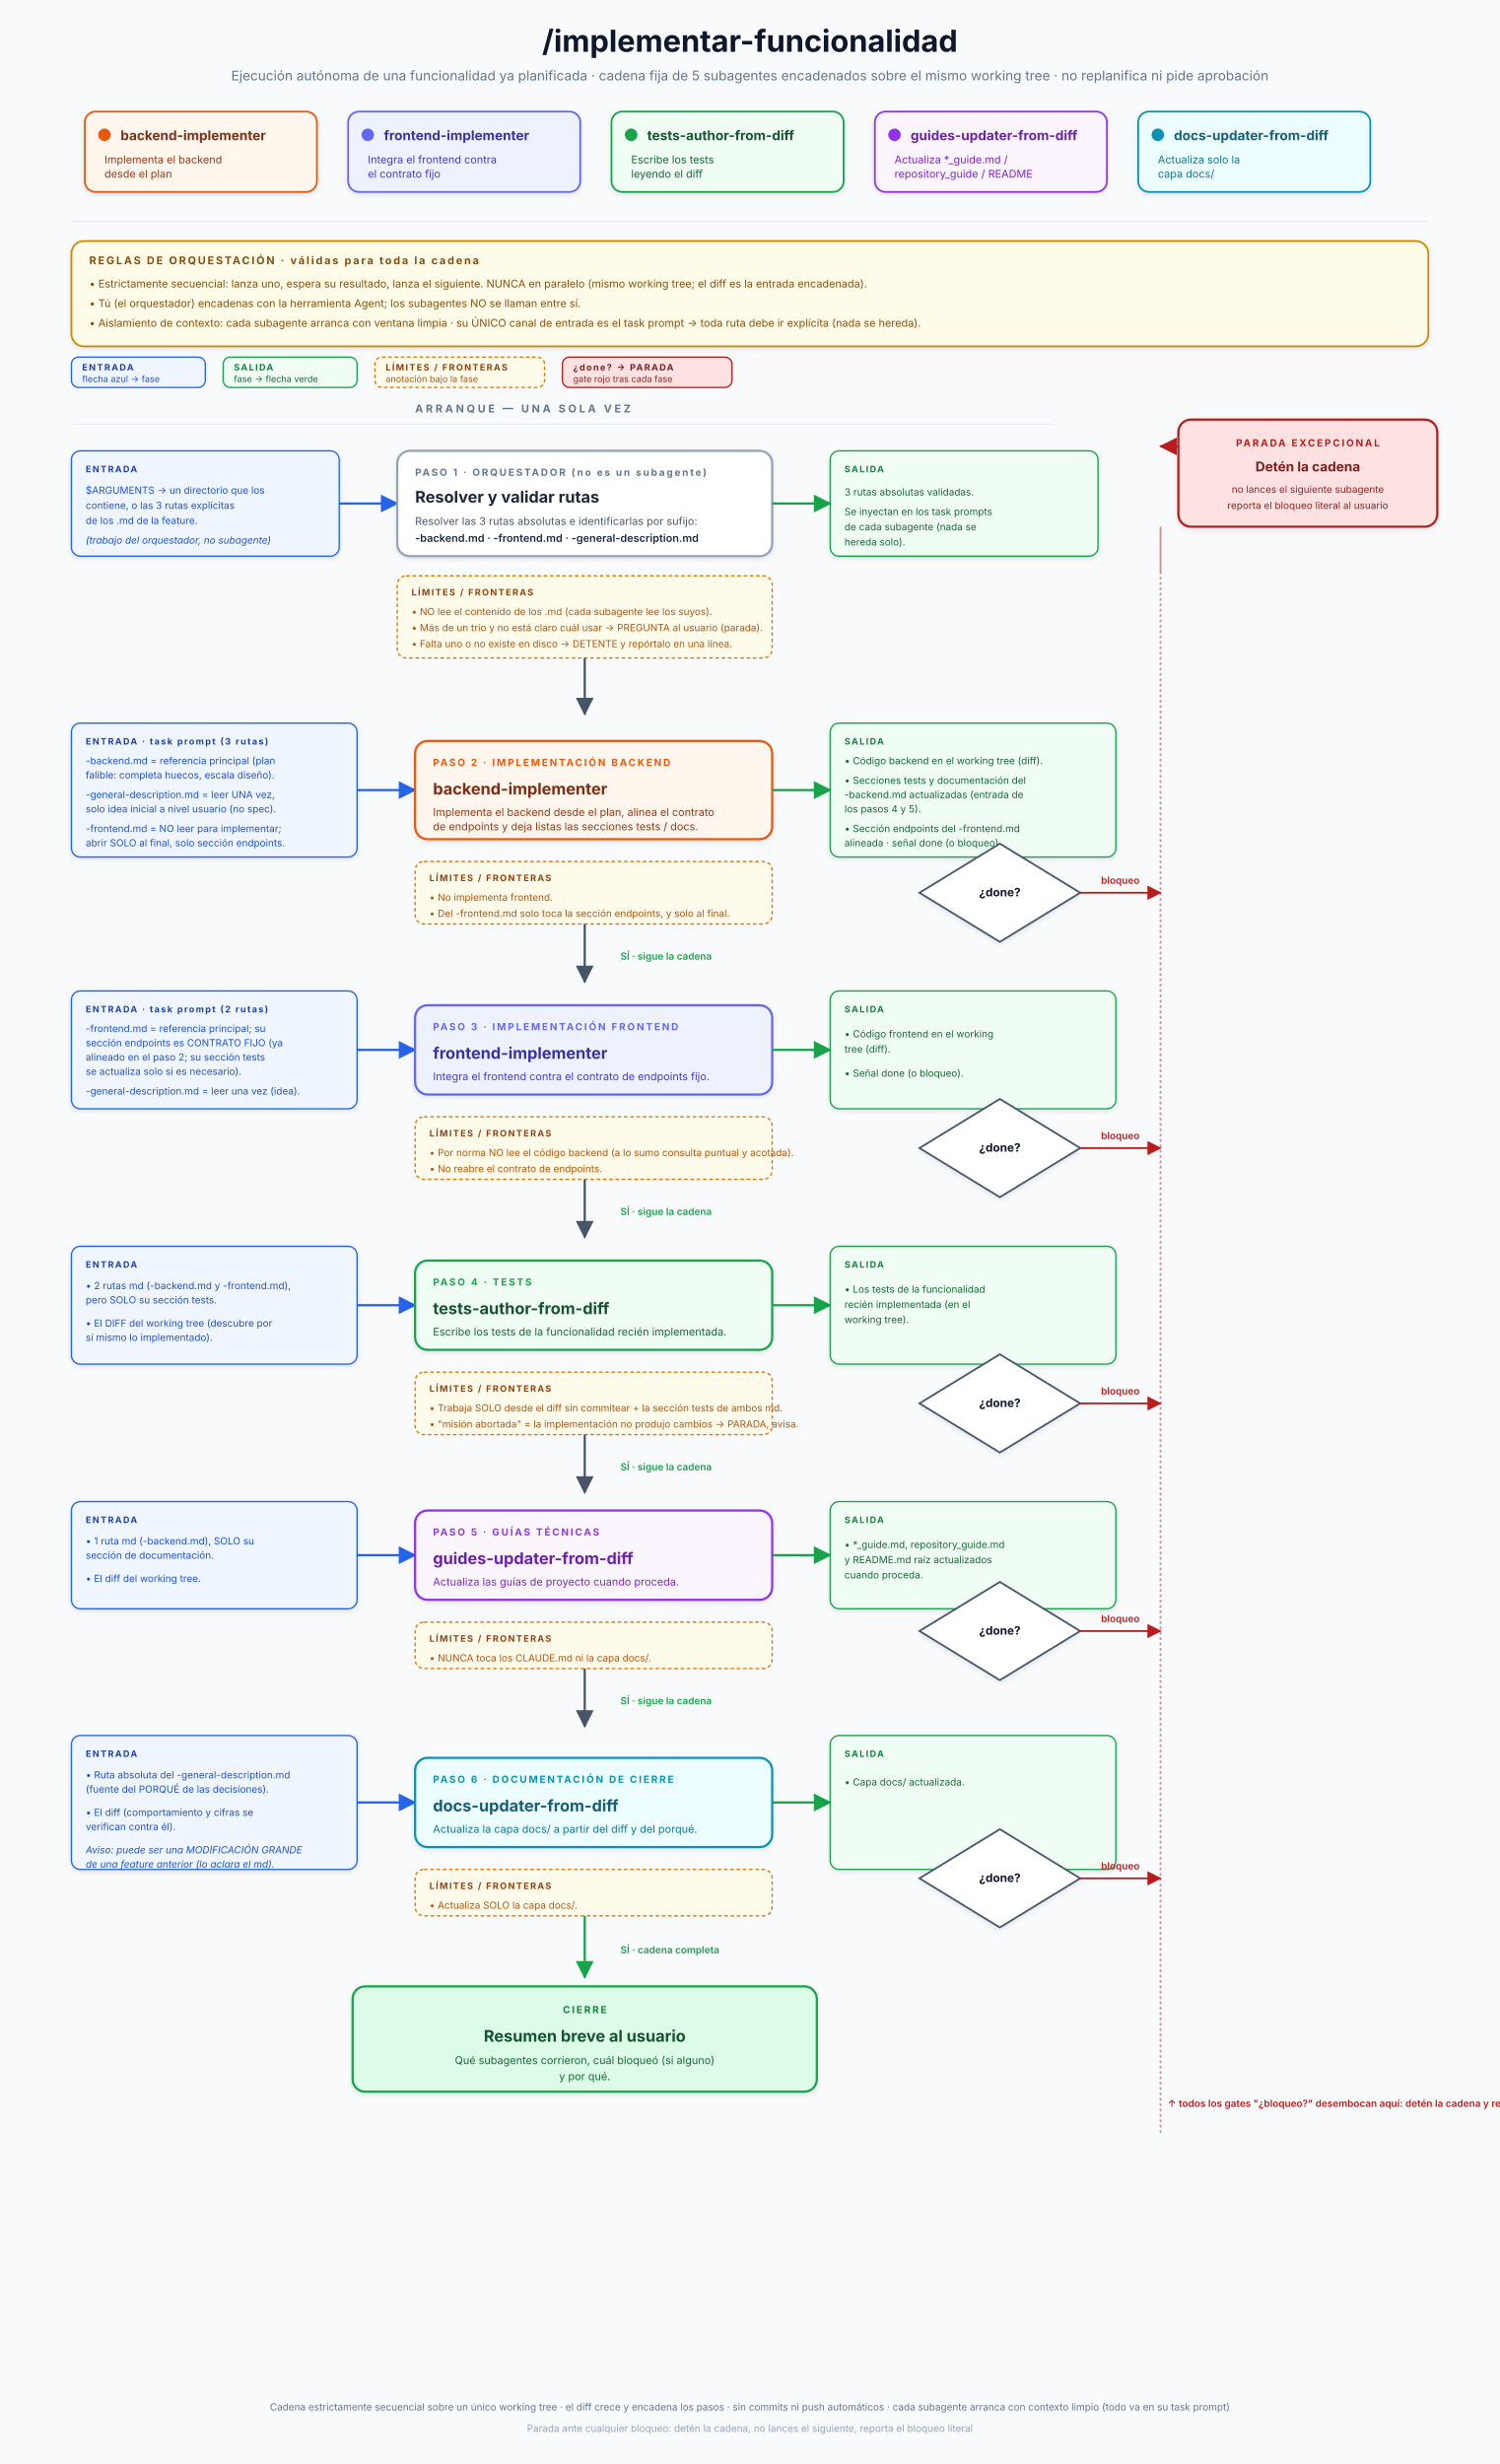
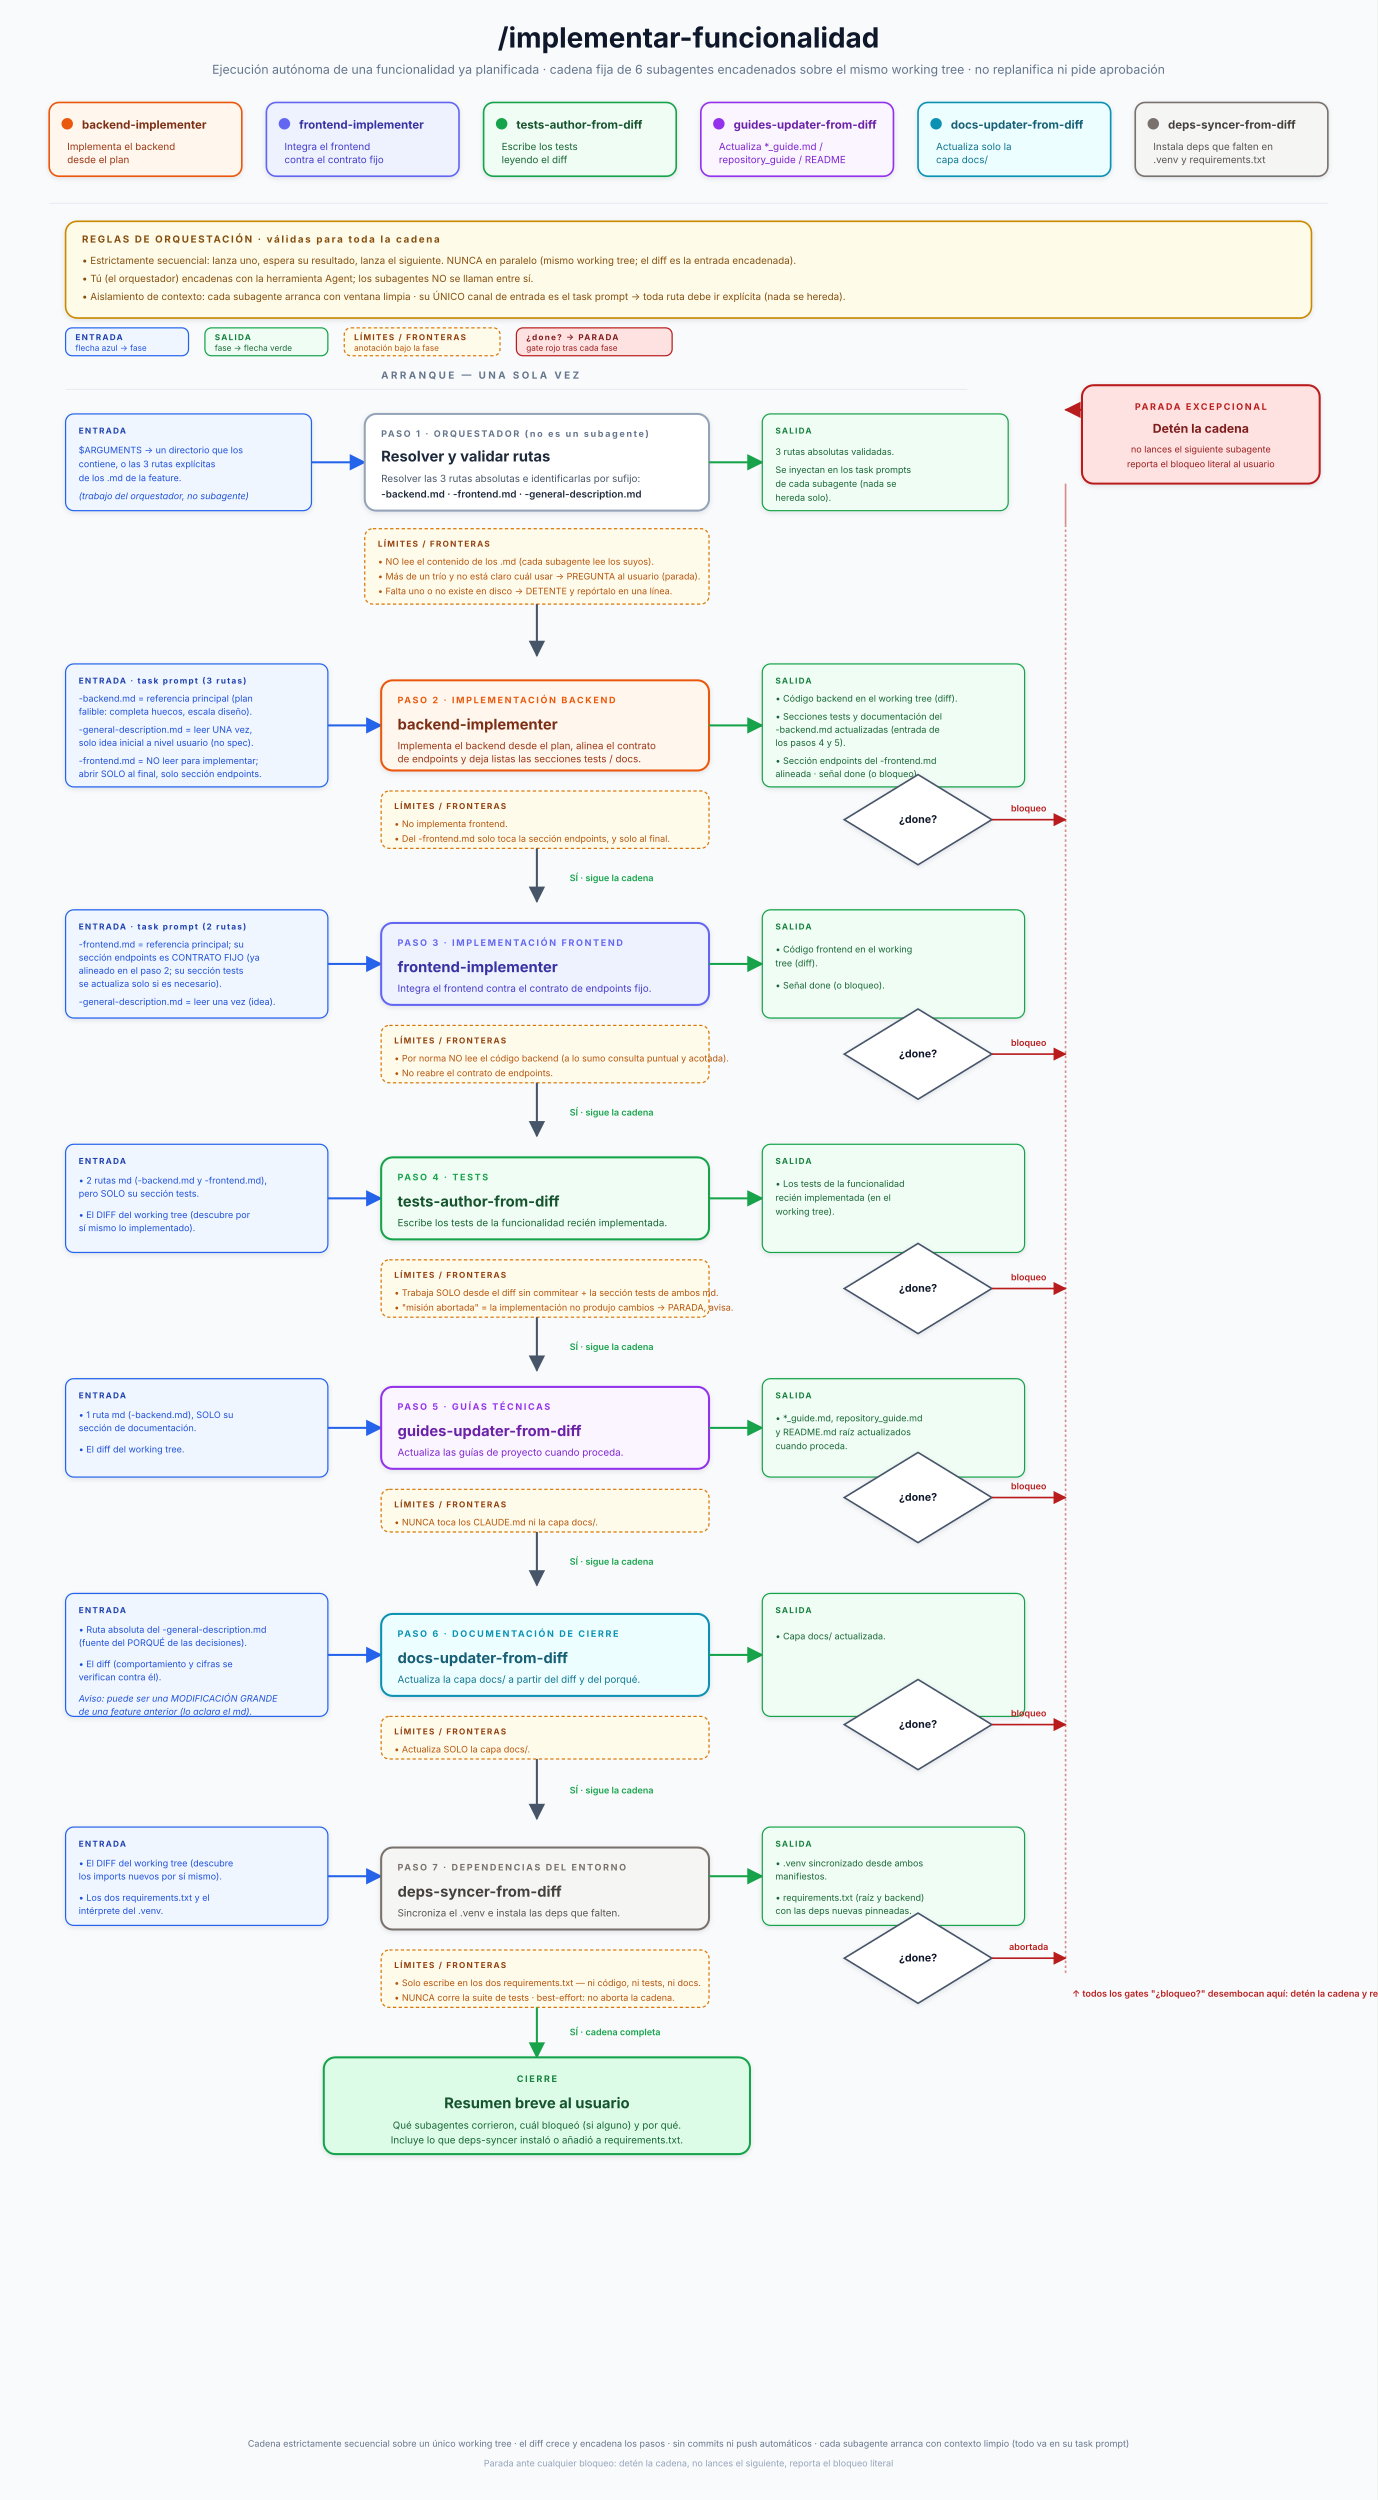
- <svg xmlns="http://www.w3.org/2000/svg" viewBox="0 0 1680 2760" font-family="'Inter','Segoe UI',system-ui,sans-serif">
+ <svg xmlns="http://www.w3.org/2000/svg" viewBox="0 0 1680 3050" font-family="'Inter','Segoe UI',system-ui,sans-serif">
  <defs>
    <marker id="arrow" viewBox="0 0 12 12" refX="11" refY="6" markerWidth="8" markerHeight="8" orient="auto-start-reverse">
      <path d="M0,0 L12,6 L0,12 Z" fill="#475569" />
    </marker>
    <marker id="arrow-success" viewBox="0 0 12 12" refX="11" refY="6" markerWidth="8" markerHeight="8" orient="auto-start-reverse">
      <path d="M0,0 L12,6 L0,12 Z" fill="#16a34a" />
    </marker>
    <marker id="arrow-loop" viewBox="0 0 12 12" refX="11" refY="6" markerWidth="8" markerHeight="8" orient="auto-start-reverse">
      <path d="M0,0 L12,6 L0,12 Z" fill="#2563eb" />
    </marker>
    <marker id="arrow-stop" viewBox="0 0 12 12" refX="11" refY="6" markerWidth="8" markerHeight="8" orient="auto-start-reverse">
      <path d="M0,0 L12,6 L0,12 Z" fill="#b91c1c" />
    </marker>
    <marker id="arrow-retry" viewBox="0 0 12 12" refX="11" refY="6" markerWidth="8" markerHeight="8" orient="auto-start-reverse">
      <path d="M0,0 L12,6 L0,12 Z" fill="#9333ea" />
    </marker>
    <filter id="shadow" x="-15%" y="-15%" width="130%" height="130%">
      <feDropShadow dx="0" dy="2" stdDeviation="3" flood-color="#0f172a" flood-opacity="0.10" />
    </filter>
  </defs>
-   <rect width="1680" height="2760" fill="#f8fafc" />
+   <rect width="1680" height="3050" fill="#f8fafc" />
  <text x="840" y="58" text-anchor="middle" font-size="34" font-weight="700" fill="#0f172a">/implementar-funcionalidad</text>
-   <text x="840" y="90" text-anchor="middle" font-size="15" fill="#64748b">Ejecución autónoma de una funcionalidad ya planificada · cadena fija de 5 subagentes encadenados sobre el mismo working tree · no replanifica ni pide aprobación</text>
-   <g transform="translate(95,125)" filter="url(#shadow)">
-     <rect width="260" height="90" rx="12" fill="#fff7ed" stroke="#ea580c" stroke-width="2" />
+   <text x="840" y="90" text-anchor="middle" font-size="15" fill="#64748b">Ejecución autónoma de una funcionalidad ya planificada · cadena fija de 6 subagentes encadenados sobre el mismo working tree · no replanifica ni pide aprobación</text>
+   <g transform="translate(60,125)" filter="url(#shadow)">
+     <rect width="235" height="90" rx="12" fill="#fff7ed" stroke="#ea580c" stroke-width="2" />
    <circle cx="22" cy="26" r="7" fill="#ea580c" />
-     <text x="40" y="32" font-size="15" font-weight="700" fill="#7c2d12">backend-implementer</text>
+     <text x="40" y="32" font-size="14" font-weight="700" fill="#7c2d12">backend-implementer</text>
    <text x="22" y="58" font-size="12" fill="#9a3412">Implementa el backend</text>
    <text x="22" y="74" font-size="12" fill="#9a3412">desde el plan</text>
  </g>
-   <g transform="translate(390,125)" filter="url(#shadow)">
-     <rect width="260" height="90" rx="12" fill="#eef2ff" stroke="#6366f1" stroke-width="2" />
+   <g transform="translate(325,125)" filter="url(#shadow)">
+     <rect width="235" height="90" rx="12" fill="#eef2ff" stroke="#6366f1" stroke-width="2" />
    <circle cx="22" cy="26" r="7" fill="#6366f1" />
-     <text x="40" y="32" font-size="15" font-weight="700" fill="#3730a3">frontend-implementer</text>
-     <text x="22" y="58" font-size="12" fill="#4338ca">Integra el frontend contra</text>
-     <text x="22" y="74" font-size="12" fill="#4338ca">el contrato fijo</text>
-   </g>
-   <g transform="translate(685,125)" filter="url(#shadow)">
-     <rect width="260" height="90" rx="12" fill="#f0fdf4" stroke="#16a34a" stroke-width="2" />
+     <text x="40" y="32" font-size="14" font-weight="700" fill="#3730a3">frontend-implementer</text>
+     <text x="22" y="58" font-size="12" fill="#4338ca">Integra el frontend</text>
+     <text x="22" y="74" font-size="12" fill="#4338ca">contra el contrato fijo</text>
+   </g>
+   <g transform="translate(590,125)" filter="url(#shadow)">
+     <rect width="235" height="90" rx="12" fill="#f0fdf4" stroke="#16a34a" stroke-width="2" />
    <circle cx="22" cy="26" r="7" fill="#16a34a" />
-     <text x="40" y="32" font-size="15" font-weight="700" fill="#14532d">tests-author-from-diff</text>
+     <text x="40" y="32" font-size="14" font-weight="700" fill="#14532d">tests-author-from-diff</text>
    <text x="22" y="58" font-size="12" fill="#166534">Escribe los tests</text>
    <text x="22" y="74" font-size="12" fill="#166534">leyendo el diff</text>
  </g>
-   <g transform="translate(980,125)" filter="url(#shadow)">
-     <rect width="260" height="90" rx="12" fill="#faf5ff" stroke="#9333ea" stroke-width="2" />
+   <g transform="translate(855,125)" filter="url(#shadow)">
+     <rect width="235" height="90" rx="12" fill="#faf5ff" stroke="#9333ea" stroke-width="2" />
    <circle cx="22" cy="26" r="7" fill="#9333ea" />
-     <text x="40" y="32" font-size="15" font-weight="700" fill="#6b21a8">guides-updater-from-diff</text>
+     <text x="40" y="32" font-size="14" font-weight="700" fill="#6b21a8">guides-updater-from-diff</text>
    <text x="22" y="58" font-size="12" fill="#7e22ce">Actualiza *_guide.md /</text>
    <text x="22" y="74" font-size="12" fill="#7e22ce">repository_guide / README</text>
  </g>
-   <g transform="translate(1275,125)" filter="url(#shadow)">
-     <rect width="260" height="90" rx="12" fill="#ecfeff" stroke="#0891b2" stroke-width="2" />
+   <g transform="translate(1120,125)" filter="url(#shadow)">
+     <rect width="235" height="90" rx="12" fill="#ecfeff" stroke="#0891b2" stroke-width="2" />
    <circle cx="22" cy="26" r="7" fill="#0891b2" />
-     <text x="40" y="32" font-size="15" font-weight="700" fill="#155e75">docs-updater-from-diff</text>
+     <text x="40" y="32" font-size="14" font-weight="700" fill="#155e75">docs-updater-from-diff</text>
    <text x="22" y="58" font-size="12" fill="#0e7490">Actualiza solo la</text>
    <text x="22" y="74" font-size="12" fill="#0e7490">capa docs/</text>
  </g>
-   <line x1="80" y1="248" x2="1600" y2="248" stroke="#e2e8f0" stroke-width="1" />
+   <g transform="translate(1385,125)" filter="url(#shadow)">
+     <rect width="235" height="90" rx="12" fill="#f5f5f4" stroke="#78716c" stroke-width="2" />
+     <circle cx="22" cy="26" r="7" fill="#78716c" />
+     <text x="40" y="32" font-size="14" font-weight="700" fill="#44403c">deps-syncer-from-diff</text>
+     <text x="22" y="58" font-size="12" fill="#57534e">Instala deps que falten en</text>
+     <text x="22" y="74" font-size="12" fill="#57534e">.venv y requirements.txt</text>
+   </g>
+   <line x1="60" y1="248" x2="1620" y2="248" stroke="#e2e8f0" stroke-width="1" />
  <g filter="url(#shadow)">
    <rect x="80" y="270" width="1520" height="118" rx="14" fill="#fefce8" stroke="#ca8a04" stroke-width="2" />
    <text x="100" y="296" font-size="12" font-weight="700" fill="#854d0e" letter-spacing="2">REGLAS DE ORQUESTACIÓN · válidas para toda la cadena</text>
    <text x="100" y="322" font-size="12" fill="#854d0e">• Estrictamente secuencial: lanza uno, espera su resultado, lanza el siguiente. NUNCA en paralelo (mismo working tree; el diff es la entrada encadenada).</text>
    <text x="100" y="344" font-size="12" fill="#854d0e">• Tú (el orquestador) encadenas con la herramienta Agent; los subagentes NO se llaman entre sí.</text>
    <text x="100" y="366" font-size="12" fill="#854d0e">• Aislamiento de contexto: cada subagente arranca con ventana limpia · su ÚNICO canal de entrada es el task prompt → toda ruta debe ir explícita (nada se hereda).</text>
  </g>
  <g transform="translate(80,400)">
    <rect x="0" y="0" width="150" height="34" rx="8" fill="#eff6ff" stroke="#2563eb" stroke-width="1.5" />
    <text x="12" y="15" font-size="10" font-weight="700" letter-spacing="1.5" fill="#1e40af">ENTRADA</text>
    <text x="12" y="28" font-size="10" fill="#1d4ed8">flecha azul → fase</text>
  </g>
  <g transform="translate(250,400)">
    <rect x="0" y="0" width="150" height="34" rx="8" fill="#f0fdf4" stroke="#16a34a" stroke-width="1.5" />
    <text x="12" y="15" font-size="10" font-weight="700" letter-spacing="1.5" fill="#15803d">SALIDA</text>
    <text x="12" y="28" font-size="10" fill="#166534">fase → flecha verde</text>
  </g>
  <g transform="translate(420,400)">
    <rect x="0" y="0" width="190" height="34" rx="8" fill="#fffbeb" stroke="#d97706" stroke-width="1.5" stroke-dasharray="4,3" />
    <text x="12" y="15" font-size="10" font-weight="700" letter-spacing="1.5" fill="#92400e">LÍMITES / FRONTERAS</text>
    <text x="12" y="28" font-size="10" fill="#b45309">anotación bajo la fase</text>
  </g>
  <g transform="translate(630,400)">
    <rect x="0" y="0" width="190" height="34" rx="8" fill="#fee2e2" stroke="#b91c1c" stroke-width="1.5" />
    <text x="12" y="15" font-size="10" font-weight="700" letter-spacing="1.5" fill="#7f1d1d">¿done? → PARADA</text>
    <text x="12" y="28" font-size="10" fill="#991b1b">gate rojo tras cada fase</text>
  </g>
  <g filter="url(#shadow)">
    <rect x="1320" y="470" width="290" height="120" rx="14" fill="#fee2e2" stroke="#b91c1c" stroke-width="2.5" />
    <text x="1465" y="500" text-anchor="middle" font-size="11" font-weight="700" fill="#b91c1c" letter-spacing="2">PARADA EXCEPCIONAL</text>
    <text x="1465" y="528" text-anchor="middle" font-size="15" font-weight="700" fill="#7f1d1d">Detén la cadena</text>
    <text x="1465" y="552" text-anchor="middle" font-size="11" fill="#991b1b">no lances el siguiente subagente</text>
    <text x="1465" y="570" text-anchor="middle" font-size="11" fill="#991b1b">reporta el bloqueo literal al usuario</text>
  </g>
-   <line x1="1300" y1="640" x2="1300" y2="2390" stroke="#b91c1c" stroke-width="2" stroke-dasharray="3,3" opacity="0.5" />
+   <line x1="1300" y1="640" x2="1300" y2="2410" stroke="#b91c1c" stroke-width="2" stroke-dasharray="3,3" opacity="0.5" />
  <line x1="1300" y1="590" x2="1300" y2="640" stroke="#b91c1c" stroke-width="2" opacity="0.5" />
  <path d="M 1300,500 L 1320,500" fill="none" stroke="#b91c1c" stroke-width="2.5" marker-start="url(#arrow-stop)" />
  <text x="465" y="462" font-size="12" font-weight="700" fill="#64748b" letter-spacing="3">ARRANQUE — UNA SOLA VEZ</text>
  <line x1="80" y1="475" x2="1180" y2="475" stroke="#e2e8f0" stroke-width="1" />
  <g transform="translate(80,505)" filter="url(#shadow)">
    <rect width="300" height="118" rx="10" fill="#eff6ff" stroke="#2563eb" stroke-width="1.5" />
    <text x="16" y="24" font-size="10" font-weight="700" letter-spacing="1.5" fill="#1e40af">ENTRADA</text>
    <text x="16" y="48" font-size="11" fill="#1d4ed8">$ARGUMENTS → un directorio que los</text>
    <text x="16" y="65" font-size="11" fill="#1d4ed8">contiene, o las 3 rutas explícitas</text>
    <text x="16" y="82" font-size="11" fill="#1d4ed8">de los .md de la feature.</text>
    <text x="16" y="104" font-size="11" font-style="italic" fill="#1d4ed8">(trabajo del orquestador, no subagente)</text>
  </g>
  <line x1="380" y1="564" x2="445" y2="564" stroke="#2563eb" stroke-width="2.5" marker-end="url(#arrow-loop)" />
  <g filter="url(#shadow)">
    <rect x="445" y="505" width="420" height="118" rx="14" fill="#ffffff" stroke="#94a3b8" stroke-width="2.5" />
    <text x="465" y="533" font-size="11" font-weight="700" fill="#64748b" letter-spacing="2">PASO 1 · ORQUESTADOR (no es un subagente)</text>
    <text x="465" y="563" font-size="18" font-weight="700" fill="#1e293b">Resolver y validar rutas</text>
    <text x="465" y="588" font-size="12" fill="#475569">Resolver las 3 rutas absolutas e identificarlas por sufijo:</text>
    <text x="465" y="607" font-size="12" font-weight="600" fill="#1e293b">-backend.md · -frontend.md · -general-description.md</text>
  </g>
  <line x1="865" y1="564" x2="930" y2="564" stroke="#16a34a" stroke-width="2.5" marker-end="url(#arrow-success)" />
  <g transform="translate(930,505)" filter="url(#shadow)">
    <rect width="300" height="118" rx="10" fill="#f0fdf4" stroke="#16a34a" stroke-width="1.5" />
    <text x="16" y="24" font-size="10" font-weight="700" letter-spacing="1.5" fill="#15803d">SALIDA</text>
    <text x="16" y="50" font-size="11" fill="#166534">3 rutas absolutas validadas.</text>
    <text x="16" y="72" font-size="11" fill="#166534">Se inyectan en los task prompts</text>
    <text x="16" y="89" font-size="11" fill="#166534">de cada subagente (nada se</text>
    <text x="16" y="106" font-size="11" fill="#166534">hereda solo).</text>
  </g>
  <g transform="translate(445,645)">
    <rect width="420" height="92" rx="10" fill="#fffbeb" stroke="#d97706" stroke-width="1.5" stroke-dasharray="4,3" />
    <text x="16" y="22" font-size="10" font-weight="700" letter-spacing="1.5" fill="#92400e">LÍMITES / FRONTERAS</text>
    <text x="16" y="44" font-size="11" fill="#b45309">• NO lee el contenido de los .md (cada subagente lee los suyos).</text>
    <text x="16" y="62" font-size="11" fill="#b45309">• Más de un trío y no está claro cuál usar → PREGUNTA al usuario (parada).</text>
    <text x="16" y="80" font-size="11" fill="#b45309">• Falta uno o no existe en disco → DETENTE y repórtalo en una línea.</text>
  </g>
  <line x1="655" y1="737" x2="655" y2="800" stroke="#475569" stroke-width="2.5" marker-end="url(#arrow)" />
  <g transform="translate(80,810)" filter="url(#shadow)">
    <rect width="320" height="150" rx="10" fill="#eff6ff" stroke="#2563eb" stroke-width="1.5" />
    <text x="16" y="24" font-size="10" font-weight="700" letter-spacing="1.5" fill="#1e40af">ENTRADA · task prompt (3 rutas)</text>
    <text x="16" y="46" font-size="11" fill="#1d4ed8">-backend.md = referencia principal (plan</text>
    <text x="16" y="62" font-size="11" fill="#1d4ed8">falible: completa huecos, escala diseño).</text>
    <text x="16" y="84" font-size="11" fill="#1d4ed8">-general-description.md = leer UNA vez,</text>
    <text x="16" y="100" font-size="11" fill="#1d4ed8">solo idea inicial a nivel usuario (no spec).</text>
    <text x="16" y="122" font-size="11" fill="#1d4ed8">-frontend.md = NO leer para implementar;</text>
    <text x="16" y="138" font-size="11" fill="#1d4ed8">abrir SOLO al final, solo sección endpoints.</text>
  </g>
  <line x1="400" y1="885" x2="465" y2="885" stroke="#2563eb" stroke-width="2.5" marker-end="url(#arrow-loop)" />
  <g filter="url(#shadow)">
    <rect x="465" y="830" width="400" height="110" rx="14" fill="#fff7ed" stroke="#ea580c" stroke-width="2.5" />
    <text x="485" y="858" font-size="11" font-weight="700" fill="#ea580c" letter-spacing="2">PASO 2 · IMPLEMENTACIÓN BACKEND</text>
    <text x="485" y="890" font-size="18" font-weight="700" fill="#7c2d12">backend-implementer</text>
    <text x="485" y="914" font-size="12" fill="#9a3412">Implementa el backend desde el plan, alinea el contrato</text>
    <text x="485" y="930" font-size="12" fill="#9a3412">de endpoints y deja listas las secciones tests / docs.</text>
  </g>
  <line x1="865" y1="885" x2="930" y2="885" stroke="#16a34a" stroke-width="2.5" marker-end="url(#arrow-success)" />
  <g transform="translate(930,810)" filter="url(#shadow)">
    <rect width="320" height="150" rx="10" fill="#f0fdf4" stroke="#16a34a" stroke-width="1.5" />
    <text x="16" y="24" font-size="10" font-weight="700" letter-spacing="1.5" fill="#15803d">SALIDA</text>
    <text x="16" y="46" font-size="11" fill="#166534">• Código backend en el working tree (diff).</text>
    <text x="16" y="68" font-size="11" fill="#166534">• Secciones tests y documentación del</text>
    <text x="16" y="84" font-size="11" fill="#166534">  -backend.md actualizadas (entrada de</text>
    <text x="16" y="100" font-size="11" fill="#166534">  los pasos 4 y 5).</text>
    <text x="16" y="122" font-size="11" fill="#166534">• Sección endpoints del -frontend.md</text>
    <text x="16" y="138" font-size="11" fill="#166534">  alineada · señal done (o bloqueo).</text>
  </g>
  <g transform="translate(465,965)">
    <rect width="400" height="70" rx="10" fill="#fffbeb" stroke="#d97706" stroke-width="1.5" stroke-dasharray="4,3" />
    <text x="16" y="22" font-size="10" font-weight="700" letter-spacing="1.5" fill="#92400e">LÍMITES / FRONTERAS</text>
    <text x="16" y="44" font-size="11" fill="#b45309">• No implementa frontend.</text>
    <text x="16" y="62" font-size="11" fill="#b45309">• Del -frontend.md solo toca la sección endpoints, y solo al final.</text>
  </g>
  <g filter="url(#shadow)">
    <polygon points="1120,945 1210,1000 1120,1055 1030,1000" fill="#ffffff" stroke="#475569" stroke-width="2" />
    <text x="1120" y="1004" text-anchor="middle" font-size="13" font-weight="700" fill="#0f172a">¿done?</text>
  </g>
  <line x1="655" y1="1035" x2="655" y2="1100" stroke="#475569" stroke-width="2.5" marker-end="url(#arrow)" />
  <text x="695" y="1075" font-size="11" font-weight="600" fill="#16a34a">SÍ · sigue la cadena</text>
  <line x1="1210" y1="1000" x2="1300" y2="1000" stroke="#b91c1c" stroke-width="2" marker-end="url(#arrow-stop)" />
  <text x="1255" y="990" text-anchor="middle" font-size="11" font-weight="600" fill="#b91c1c">bloqueo</text>
  <g transform="translate(80,1110)" filter="url(#shadow)">
    <rect width="320" height="132" rx="10" fill="#eff6ff" stroke="#2563eb" stroke-width="1.5" />
    <text x="16" y="24" font-size="10" font-weight="700" letter-spacing="1.5" fill="#1e40af">ENTRADA · task prompt (2 rutas)</text>
    <text x="16" y="46" font-size="11" fill="#1d4ed8">-frontend.md = referencia principal; su</text>
    <text x="16" y="62" font-size="11" fill="#1d4ed8">sección endpoints es CONTRATO FIJO (ya</text>
    <text x="16" y="78" font-size="11" fill="#1d4ed8">alineado en el paso 2; su sección tests</text>
    <text x="16" y="94" font-size="11" fill="#1d4ed8">se actualiza solo si es necesario).</text>
    <text x="16" y="116" font-size="11" fill="#1d4ed8">-general-description.md = leer una vez (idea).</text>
  </g>
  <line x1="400" y1="1176" x2="465" y2="1176" stroke="#2563eb" stroke-width="2.5" marker-end="url(#arrow-loop)" />
  <g filter="url(#shadow)">
    <rect x="465" y="1126" width="400" height="100" rx="14" fill="#eef2ff" stroke="#6366f1" stroke-width="2.5" />
    <text x="485" y="1154" font-size="11" font-weight="700" fill="#6366f1" letter-spacing="2">PASO 3 · IMPLEMENTACIÓN FRONTEND</text>
    <text x="485" y="1186" font-size="18" font-weight="700" fill="#3730a3">frontend-implementer</text>
    <text x="485" y="1210" font-size="12" fill="#4338ca">Integra el frontend contra el contrato de endpoints fijo.</text>
  </g>
  <line x1="865" y1="1176" x2="930" y2="1176" stroke="#16a34a" stroke-width="2.5" marker-end="url(#arrow-success)" />
  <g transform="translate(930,1110)" filter="url(#shadow)">
    <rect width="320" height="132" rx="10" fill="#f0fdf4" stroke="#16a34a" stroke-width="1.5" />
    <text x="16" y="24" font-size="10" font-weight="700" letter-spacing="1.5" fill="#15803d">SALIDA</text>
    <text x="16" y="52" font-size="11" fill="#166534">• Código frontend en el working</text>
    <text x="16" y="69" font-size="11" fill="#166534">  tree (diff).</text>
    <text x="16" y="96" font-size="11" fill="#166534">• Señal done (o bloqueo).</text>
  </g>
  <g transform="translate(465,1251)">
    <rect width="400" height="70" rx="10" fill="#fffbeb" stroke="#d97706" stroke-width="1.5" stroke-dasharray="4,3" />
    <text x="16" y="22" font-size="10" font-weight="700" letter-spacing="1.5" fill="#92400e">LÍMITES / FRONTERAS</text>
    <text x="16" y="44" font-size="11" fill="#b45309">• Por norma NO lee el código backend (a lo sumo consulta puntual y acotada).</text>
    <text x="16" y="62" font-size="11" fill="#b45309">• No reabre el contrato de endpoints.</text>
  </g>
  <g filter="url(#shadow)">
    <polygon points="1120,1231 1210,1286 1120,1341 1030,1286" fill="#ffffff" stroke="#475569" stroke-width="2" />
    <text x="1120" y="1290" text-anchor="middle" font-size="13" font-weight="700" fill="#0f172a">¿done?</text>
  </g>
  <line x1="655" y1="1321" x2="655" y2="1386" stroke="#475569" stroke-width="2.5" marker-end="url(#arrow)" />
  <text x="695" y="1361" font-size="11" font-weight="600" fill="#16a34a">SÍ · sigue la cadena</text>
  <line x1="1210" y1="1286" x2="1300" y2="1286" stroke="#b91c1c" stroke-width="2" marker-end="url(#arrow-stop)" />
  <text x="1255" y="1276" text-anchor="middle" font-size="11" font-weight="600" fill="#b91c1c">bloqueo</text>
  <g transform="translate(80,1396)" filter="url(#shadow)">
    <rect width="320" height="132" rx="10" fill="#eff6ff" stroke="#2563eb" stroke-width="1.5" />
    <text x="16" y="24" font-size="10" font-weight="700" letter-spacing="1.5" fill="#1e40af">ENTRADA</text>
    <text x="16" y="48" font-size="11" fill="#1d4ed8">• 2 rutas md (-backend.md y -frontend.md),</text>
    <text x="16" y="64" font-size="11" fill="#1d4ed8">  pero SOLO su sección tests.</text>
    <text x="16" y="90" font-size="11" fill="#1d4ed8">• El DIFF del working tree (descubre por</text>
    <text x="16" y="106" font-size="11" fill="#1d4ed8">  sí mismo lo implementado).</text>
  </g>
  <line x1="400" y1="1462" x2="465" y2="1462" stroke="#2563eb" stroke-width="2.5" marker-end="url(#arrow-loop)" />
  <g filter="url(#shadow)">
    <rect x="465" y="1412" width="400" height="100" rx="14" fill="#f0fdf4" stroke="#16a34a" stroke-width="2.5" />
    <text x="485" y="1440" font-size="11" font-weight="700" fill="#16a34a" letter-spacing="2">PASO 4 · TESTS</text>
    <text x="485" y="1472" font-size="18" font-weight="700" fill="#14532d">tests-author-from-diff</text>
    <text x="485" y="1496" font-size="12" fill="#166534">Escribe los tests de la funcionalidad recién implementada.</text>
  </g>
  <line x1="865" y1="1462" x2="930" y2="1462" stroke="#16a34a" stroke-width="2.5" marker-end="url(#arrow-success)" />
  <g transform="translate(930,1396)" filter="url(#shadow)">
    <rect width="320" height="132" rx="10" fill="#f0fdf4" stroke="#16a34a" stroke-width="1.5" />
    <text x="16" y="24" font-size="10" font-weight="700" letter-spacing="1.5" fill="#15803d">SALIDA</text>
    <text x="16" y="52" font-size="11" fill="#166534">• Los tests de la funcionalidad</text>
    <text x="16" y="69" font-size="11" fill="#166534">  recién implementada (en el</text>
    <text x="16" y="86" font-size="11" fill="#166534">  working tree).</text>
  </g>
  <g transform="translate(465,1537)">
    <rect width="400" height="70" rx="10" fill="#fffbeb" stroke="#d97706" stroke-width="1.5" stroke-dasharray="4,3" />
    <text x="16" y="22" font-size="10" font-weight="700" letter-spacing="1.5" fill="#92400e">LÍMITES / FRONTERAS</text>
    <text x="16" y="44" font-size="11" fill="#b45309">• Trabaja SOLO desde el diff sin commitear + la sección tests de ambos md.</text>
    <text x="16" y="62" font-size="11" fill="#b45309">• "misión abortada" = la implementación no produjo cambios → PARADA, avisa.</text>
  </g>
  <g filter="url(#shadow)">
    <polygon points="1120,1517 1210,1572 1120,1627 1030,1572" fill="#ffffff" stroke="#475569" stroke-width="2" />
    <text x="1120" y="1576" text-anchor="middle" font-size="13" font-weight="700" fill="#0f172a">¿done?</text>
  </g>
  <line x1="655" y1="1607" x2="655" y2="1672" stroke="#475569" stroke-width="2.5" marker-end="url(#arrow)" />
  <text x="695" y="1647" font-size="11" font-weight="600" fill="#16a34a">SÍ · sigue la cadena</text>
  <line x1="1210" y1="1572" x2="1300" y2="1572" stroke="#b91c1c" stroke-width="2" marker-end="url(#arrow-stop)" />
  <text x="1255" y="1562" text-anchor="middle" font-size="11" font-weight="600" fill="#b91c1c">bloqueo</text>
  <g transform="translate(80,1682)" filter="url(#shadow)">
    <rect width="320" height="120" rx="10" fill="#eff6ff" stroke="#2563eb" stroke-width="1.5" />
    <text x="16" y="24" font-size="10" font-weight="700" letter-spacing="1.5" fill="#1e40af">ENTRADA</text>
    <text x="16" y="48" font-size="11" fill="#1d4ed8">• 1 ruta md (-backend.md), SOLO su</text>
    <text x="16" y="64" font-size="11" fill="#1d4ed8">  sección de documentación.</text>
    <text x="16" y="90" font-size="11" fill="#1d4ed8">• El diff del working tree.</text>
  </g>
  <line x1="400" y1="1742" x2="465" y2="1742" stroke="#2563eb" stroke-width="2.5" marker-end="url(#arrow-loop)" />
  <g filter="url(#shadow)">
    <rect x="465" y="1692" width="400" height="100" rx="14" fill="#faf5ff" stroke="#9333ea" stroke-width="2.5" />
    <text x="485" y="1720" font-size="11" font-weight="700" fill="#9333ea" letter-spacing="2">PASO 5 · GUÍAS TÉCNICAS</text>
    <text x="485" y="1752" font-size="18" font-weight="700" fill="#6b21a8">guides-updater-from-diff</text>
    <text x="485" y="1776" font-size="12" fill="#7e22ce">Actualiza las guías de proyecto cuando proceda.</text>
  </g>
  <line x1="865" y1="1742" x2="930" y2="1742" stroke="#16a34a" stroke-width="2.5" marker-end="url(#arrow-success)" />
  <g transform="translate(930,1682)" filter="url(#shadow)">
    <rect width="320" height="120" rx="10" fill="#f0fdf4" stroke="#16a34a" stroke-width="1.5" />
    <text x="16" y="24" font-size="10" font-weight="700" letter-spacing="1.5" fill="#15803d">SALIDA</text>
    <text x="16" y="52" font-size="11" fill="#166534">• *_guide.md, repository_guide.md</text>
    <text x="16" y="69" font-size="11" fill="#166534">  y README.md raíz actualizados</text>
    <text x="16" y="86" font-size="11" fill="#166534">  cuando proceda.</text>
  </g>
  <g transform="translate(465,1817)">
    <rect width="400" height="52" rx="10" fill="#fffbeb" stroke="#d97706" stroke-width="1.5" stroke-dasharray="4,3" />
    <text x="16" y="22" font-size="10" font-weight="700" letter-spacing="1.5" fill="#92400e">LÍMITES / FRONTERAS</text>
    <text x="16" y="44" font-size="11" fill="#b45309">• NUNCA toca los CLAUDE.md ni la capa docs/.</text>
  </g>
  <g filter="url(#shadow)">
    <polygon points="1120,1772 1210,1827 1120,1882 1030,1827" fill="#ffffff" stroke="#475569" stroke-width="2" />
    <text x="1120" y="1831" text-anchor="middle" font-size="13" font-weight="700" fill="#0f172a">¿done?</text>
  </g>
  <line x1="655" y1="1869" x2="655" y2="1934" stroke="#475569" stroke-width="2.5" marker-end="url(#arrow)" />
  <text x="695" y="1909" font-size="11" font-weight="600" fill="#16a34a">SÍ · sigue la cadena</text>
  <line x1="1210" y1="1827" x2="1300" y2="1827" stroke="#b91c1c" stroke-width="2" marker-end="url(#arrow-stop)" />
  <text x="1255" y="1817" text-anchor="middle" font-size="11" font-weight="600" fill="#b91c1c">bloqueo</text>
  <g transform="translate(80,1944)" filter="url(#shadow)">
    <rect width="320" height="150" rx="10" fill="#eff6ff" stroke="#2563eb" stroke-width="1.5" />
    <text x="16" y="24" font-size="10" font-weight="700" letter-spacing="1.5" fill="#1e40af">ENTRADA</text>
    <text x="16" y="48" font-size="11" fill="#1d4ed8">• Ruta absoluta del -general-description.md</text>
    <text x="16" y="64" font-size="11" fill="#1d4ed8">  (fuente del PORQUÉ de las decisiones).</text>
    <text x="16" y="90" font-size="11" fill="#1d4ed8">• El diff (comportamiento y cifras se</text>
    <text x="16" y="106" font-size="11" fill="#1d4ed8">  verifican contra él).</text>
    <text x="16" y="132" font-size="11" font-style="italic" fill="#1d4ed8">Aviso: puede ser una MODIFICACIÓN GRANDE</text>
    <text x="16" y="148" font-size="11" font-style="italic" fill="#1d4ed8">de una feature anterior (lo aclara el md).</text>
  </g>
  <line x1="400" y1="2019" x2="465" y2="2019" stroke="#2563eb" stroke-width="2.5" marker-end="url(#arrow-loop)" />
  <g filter="url(#shadow)">
    <rect x="465" y="1969" width="400" height="100" rx="14" fill="#ecfeff" stroke="#0891b2" stroke-width="2.5" />
    <text x="485" y="1997" font-size="11" font-weight="700" fill="#0891b2" letter-spacing="2">PASO 6 · DOCUMENTACIÓN DE CIERRE</text>
    <text x="485" y="2029" font-size="18" font-weight="700" fill="#155e75">docs-updater-from-diff</text>
    <text x="485" y="2053" font-size="12" fill="#0e7490">Actualiza la capa docs/ a partir del diff y del porqué.</text>
  </g>
  <line x1="865" y1="2019" x2="930" y2="2019" stroke="#16a34a" stroke-width="2.5" marker-end="url(#arrow-success)" />
  <g transform="translate(930,1944)" filter="url(#shadow)">
    <rect width="320" height="150" rx="10" fill="#f0fdf4" stroke="#16a34a" stroke-width="1.5" />
    <text x="16" y="24" font-size="10" font-weight="700" letter-spacing="1.5" fill="#15803d">SALIDA</text>
    <text x="16" y="56" font-size="11" fill="#166534">• Capa docs/ actualizada.</text>
  </g>
  <g transform="translate(465,2094)">
    <rect width="400" height="52" rx="10" fill="#fffbeb" stroke="#d97706" stroke-width="1.5" stroke-dasharray="4,3" />
    <text x="16" y="22" font-size="10" font-weight="700" letter-spacing="1.5" fill="#92400e">LÍMITES / FRONTERAS</text>
    <text x="16" y="44" font-size="11" fill="#b45309">• Actualiza SOLO la capa docs/.</text>
  </g>
  <g filter="url(#shadow)">
    <polygon points="1120,2049 1210,2104 1120,2159 1030,2104" fill="#ffffff" stroke="#475569" stroke-width="2" />
    <text x="1120" y="2108" text-anchor="middle" font-size="13" font-weight="700" fill="#0f172a">¿done?</text>
  </g>
-   <line x1="655" y1="2146" x2="655" y2="2215" stroke="#16a34a" stroke-width="2.5" marker-end="url(#arrow-success)" />
-   <text x="695" y="2188" font-size="11" font-weight="600" fill="#16a34a">SÍ · cadena completa</text>
+   <line x1="655" y1="2146" x2="655" y2="2219" stroke="#475569" stroke-width="2.5" marker-end="url(#arrow)" />
+   <text x="695" y="2188" font-size="11" font-weight="600" fill="#16a34a">SÍ · sigue la cadena</text>
  <line x1="1210" y1="2104" x2="1300" y2="2104" stroke="#b91c1c" stroke-width="2" marker-end="url(#arrow-stop)" />
  <text x="1255" y="2094" text-anchor="middle" font-size="11" font-weight="600" fill="#b91c1c">bloqueo</text>
-   <g filter="url(#shadow)">
-     <rect x="395" y="2225" width="520" height="118" rx="14" fill="#dcfce7" stroke="#16a34a" stroke-width="2.5" />
-     <text x="655" y="2255" text-anchor="middle" font-size="11" font-weight="700" fill="#15803d" letter-spacing="2">CIERRE</text>
-     <text x="655" y="2287" text-anchor="middle" font-size="18" font-weight="700" fill="#14532d">Resumen breve al usuario</text>
-     <text x="655" y="2312" text-anchor="middle" font-size="12" fill="#166534">Qué subagentes corrieron, cuál bloqueó (si alguno)</text>
-     <text x="655" y="2330" text-anchor="middle" font-size="12" fill="#166534">y por qué.</text>
-   </g>
-   <text x="1308" y="2360" font-size="11" font-weight="600" fill="#b91c1c">↑ todos los gates "¿bloqueo?" desembocan aquí: detén la cadena y reporta el bloqueo literal</text>
-   <text x="840" y="2700" text-anchor="middle" font-size="11" fill="#64748b">Cadena estrictamente secuencial sobre un único working tree · el diff crece y encadena los pasos · sin commits ni push automáticos · cada subagente arranca con contexto limpio (todo va en su task prompt)</text>
-   <text x="840" y="2724" text-anchor="middle" font-size="11" fill="#94a3b8">Parada ante cualquier bloqueo: detén la cadena, no lances el siguiente, reporta el bloqueo literal</text>
+   <g transform="translate(80,2229)" filter="url(#shadow)">
+     <rect width="320" height="120" rx="10" fill="#eff6ff" stroke="#2563eb" stroke-width="1.5" />
+     <text x="16" y="24" font-size="10" font-weight="700" letter-spacing="1.5" fill="#1e40af">ENTRADA</text>
+     <text x="16" y="48" font-size="11" fill="#1d4ed8">• El DIFF del working tree (descubre</text>
+     <text x="16" y="64" font-size="11" fill="#1d4ed8">  los imports nuevos por sí mismo).</text>
+     <text x="16" y="90" font-size="11" fill="#1d4ed8">• Los dos requirements.txt y el</text>
+     <text x="16" y="106" font-size="11" fill="#1d4ed8">  intérprete del .venv.</text>
+   </g>
+   <line x1="400" y1="2289" x2="465" y2="2289" stroke="#2563eb" stroke-width="2.5" marker-end="url(#arrow-loop)" />
+   <g filter="url(#shadow)">
+     <rect x="465" y="2254" width="400" height="100" rx="14" fill="#f5f5f4" stroke="#78716c" stroke-width="2.5" />
+     <text x="485" y="2282" font-size="11" font-weight="700" fill="#78716c" letter-spacing="2">PASO 7 · DEPENDENCIAS DEL ENTORNO</text>
+     <text x="485" y="2314" font-size="18" font-weight="700" fill="#44403c">deps-syncer-from-diff</text>
+     <text x="485" y="2338" font-size="12" fill="#57534e">Sincroniza el .venv e instala las deps que falten.</text>
+   </g>
+   <line x1="865" y1="2289" x2="930" y2="2289" stroke="#16a34a" stroke-width="2.5" marker-end="url(#arrow-success)" />
+   <g transform="translate(930,2229)" filter="url(#shadow)">
+     <rect width="320" height="120" rx="10" fill="#f0fdf4" stroke="#16a34a" stroke-width="1.5" />
+     <text x="16" y="24" font-size="10" font-weight="700" letter-spacing="1.5" fill="#15803d">SALIDA</text>
+     <text x="16" y="48" font-size="11" fill="#166534">• .venv sincronizado desde ambos</text>
+     <text x="16" y="64" font-size="11" fill="#166534">  manifiestos.</text>
+     <text x="16" y="90" font-size="11" fill="#166534">• requirements.txt (raíz y backend)</text>
+     <text x="16" y="106" font-size="11" fill="#166534">  con las deps nuevas pinneadas.</text>
+   </g>
+   <g transform="translate(465,2379)">
+     <rect width="400" height="70" rx="10" fill="#fffbeb" stroke="#d97706" stroke-width="1.5" stroke-dasharray="4,3" />
+     <text x="16" y="22" font-size="10" font-weight="700" letter-spacing="1.5" fill="#92400e">LÍMITES / FRONTERAS</text>
+     <text x="16" y="44" font-size="11" fill="#b45309">• Solo escribe en los dos requirements.txt — ni código, ni tests, ni docs.</text>
+     <text x="16" y="62" font-size="11" fill="#b45309">• NUNCA corre la suite de tests · best-effort: no aborta la cadena.</text>
+   </g>
+   <g filter="url(#shadow)">
+     <polygon points="1120,2334 1210,2389 1120,2444 1030,2389" fill="#ffffff" stroke="#475569" stroke-width="2" />
+     <text x="1120" y="2393" text-anchor="middle" font-size="13" font-weight="700" fill="#0f172a">¿done?</text>
+   </g>
+   <line x1="655" y1="2449" x2="655" y2="2510" stroke="#16a34a" stroke-width="2.5" marker-end="url(#arrow-success)" />
+   <text x="695" y="2483" font-size="11" font-weight="600" fill="#16a34a">SÍ · cadena completa</text>
+   <line x1="1210" y1="2389" x2="1300" y2="2389" stroke="#b91c1c" stroke-width="2" marker-end="url(#arrow-stop)" />
+   <text x="1255" y="2379" text-anchor="middle" font-size="11" font-weight="600" fill="#b91c1c">abortada</text>
+   <g filter="url(#shadow)">
+     <rect x="395" y="2510" width="520" height="118" rx="14" fill="#dcfce7" stroke="#16a34a" stroke-width="2.5" />
+     <text x="655" y="2540" text-anchor="middle" font-size="11" font-weight="700" fill="#15803d" letter-spacing="2">CIERRE</text>
+     <text x="655" y="2572" text-anchor="middle" font-size="18" font-weight="700" fill="#14532d">Resumen breve al usuario</text>
+     <text x="655" y="2597" text-anchor="middle" font-size="12" fill="#166534">Qué subagentes corrieron, cuál bloqueó (si alguno) y por qué.</text>
+     <text x="655" y="2615" text-anchor="middle" font-size="12" fill="#166534">Incluye lo que deps-syncer instaló o añadió a requirements.txt.</text>
+   </g>
+   <text x="1308" y="2436" font-size="11" font-weight="600" fill="#b91c1c">↑ todos los gates "¿bloqueo?" desembocan aquí: detén la cadena y reporta el bloqueo literal</text>
+   <text x="840" y="2985" text-anchor="middle" font-size="11" fill="#64748b">Cadena estrictamente secuencial sobre un único working tree · el diff crece y encadena los pasos · sin commits ni push automáticos · cada subagente arranca con contexto limpio (todo va en su task prompt)</text>
+   <text x="840" y="3009" text-anchor="middle" font-size="11" fill="#94a3b8">Parada ante cualquier bloqueo: detén la cadena, no lances el siguiente, reporta el bloqueo literal</text>
</svg>
